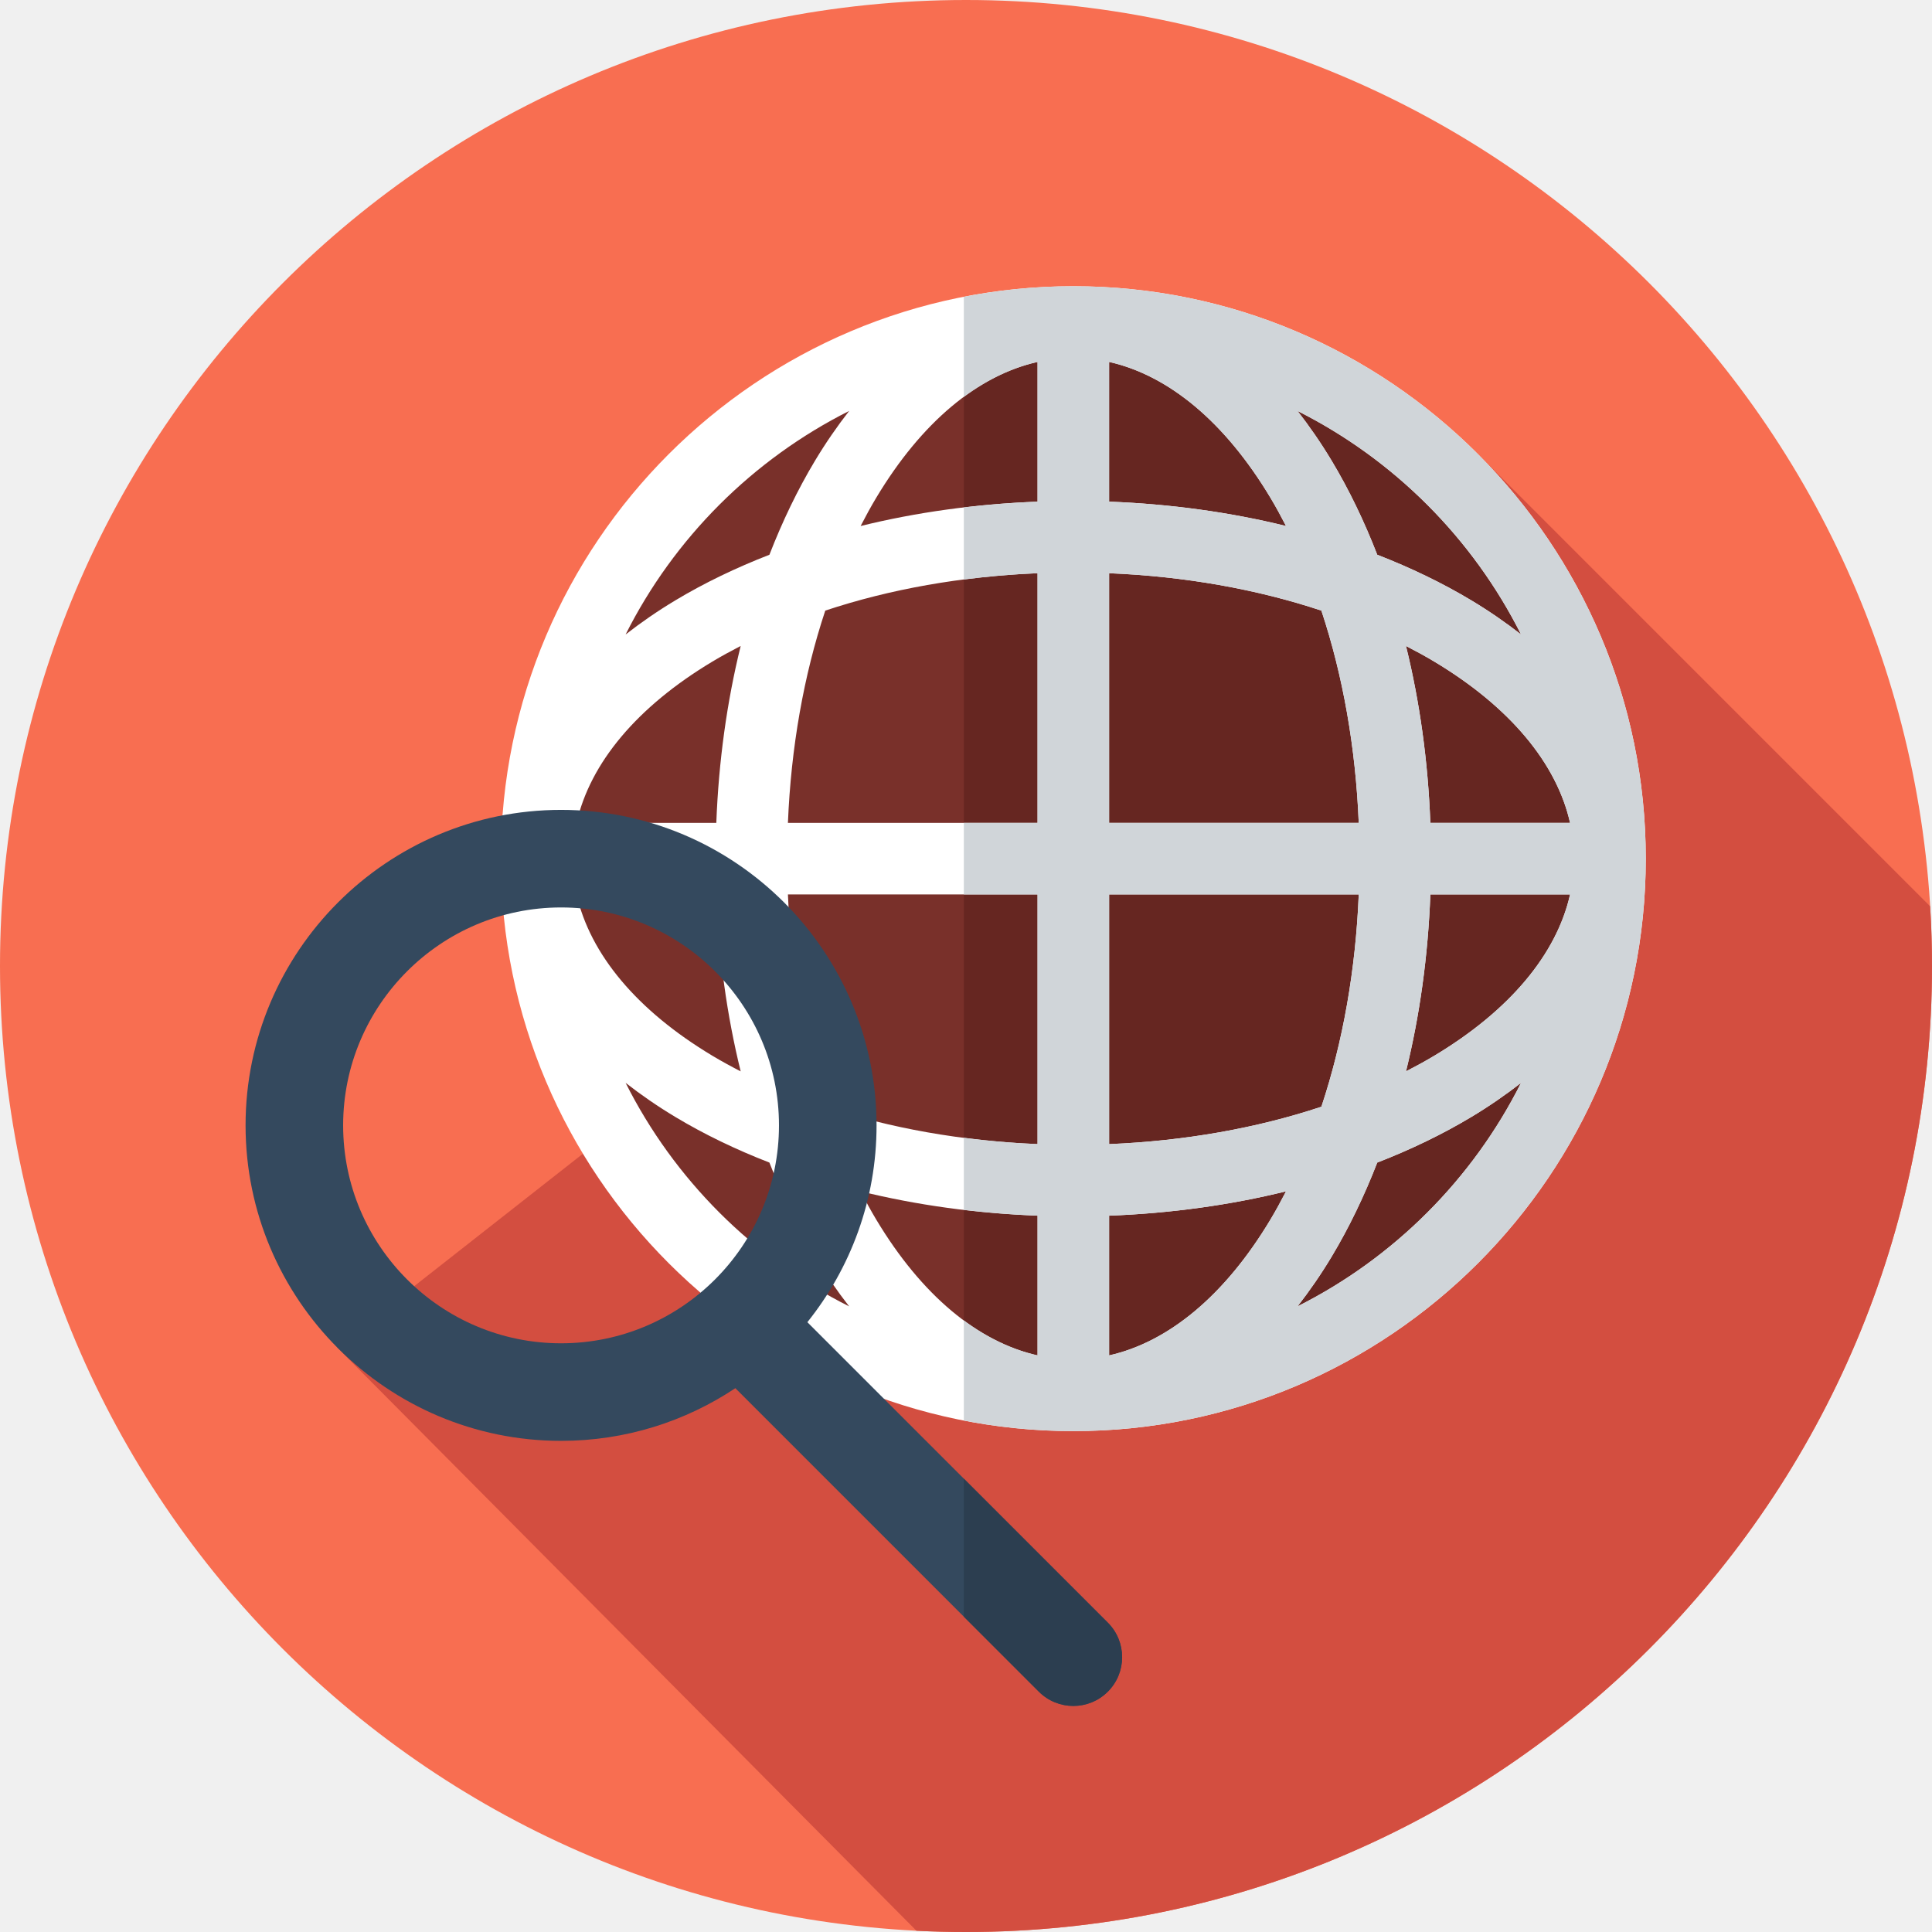
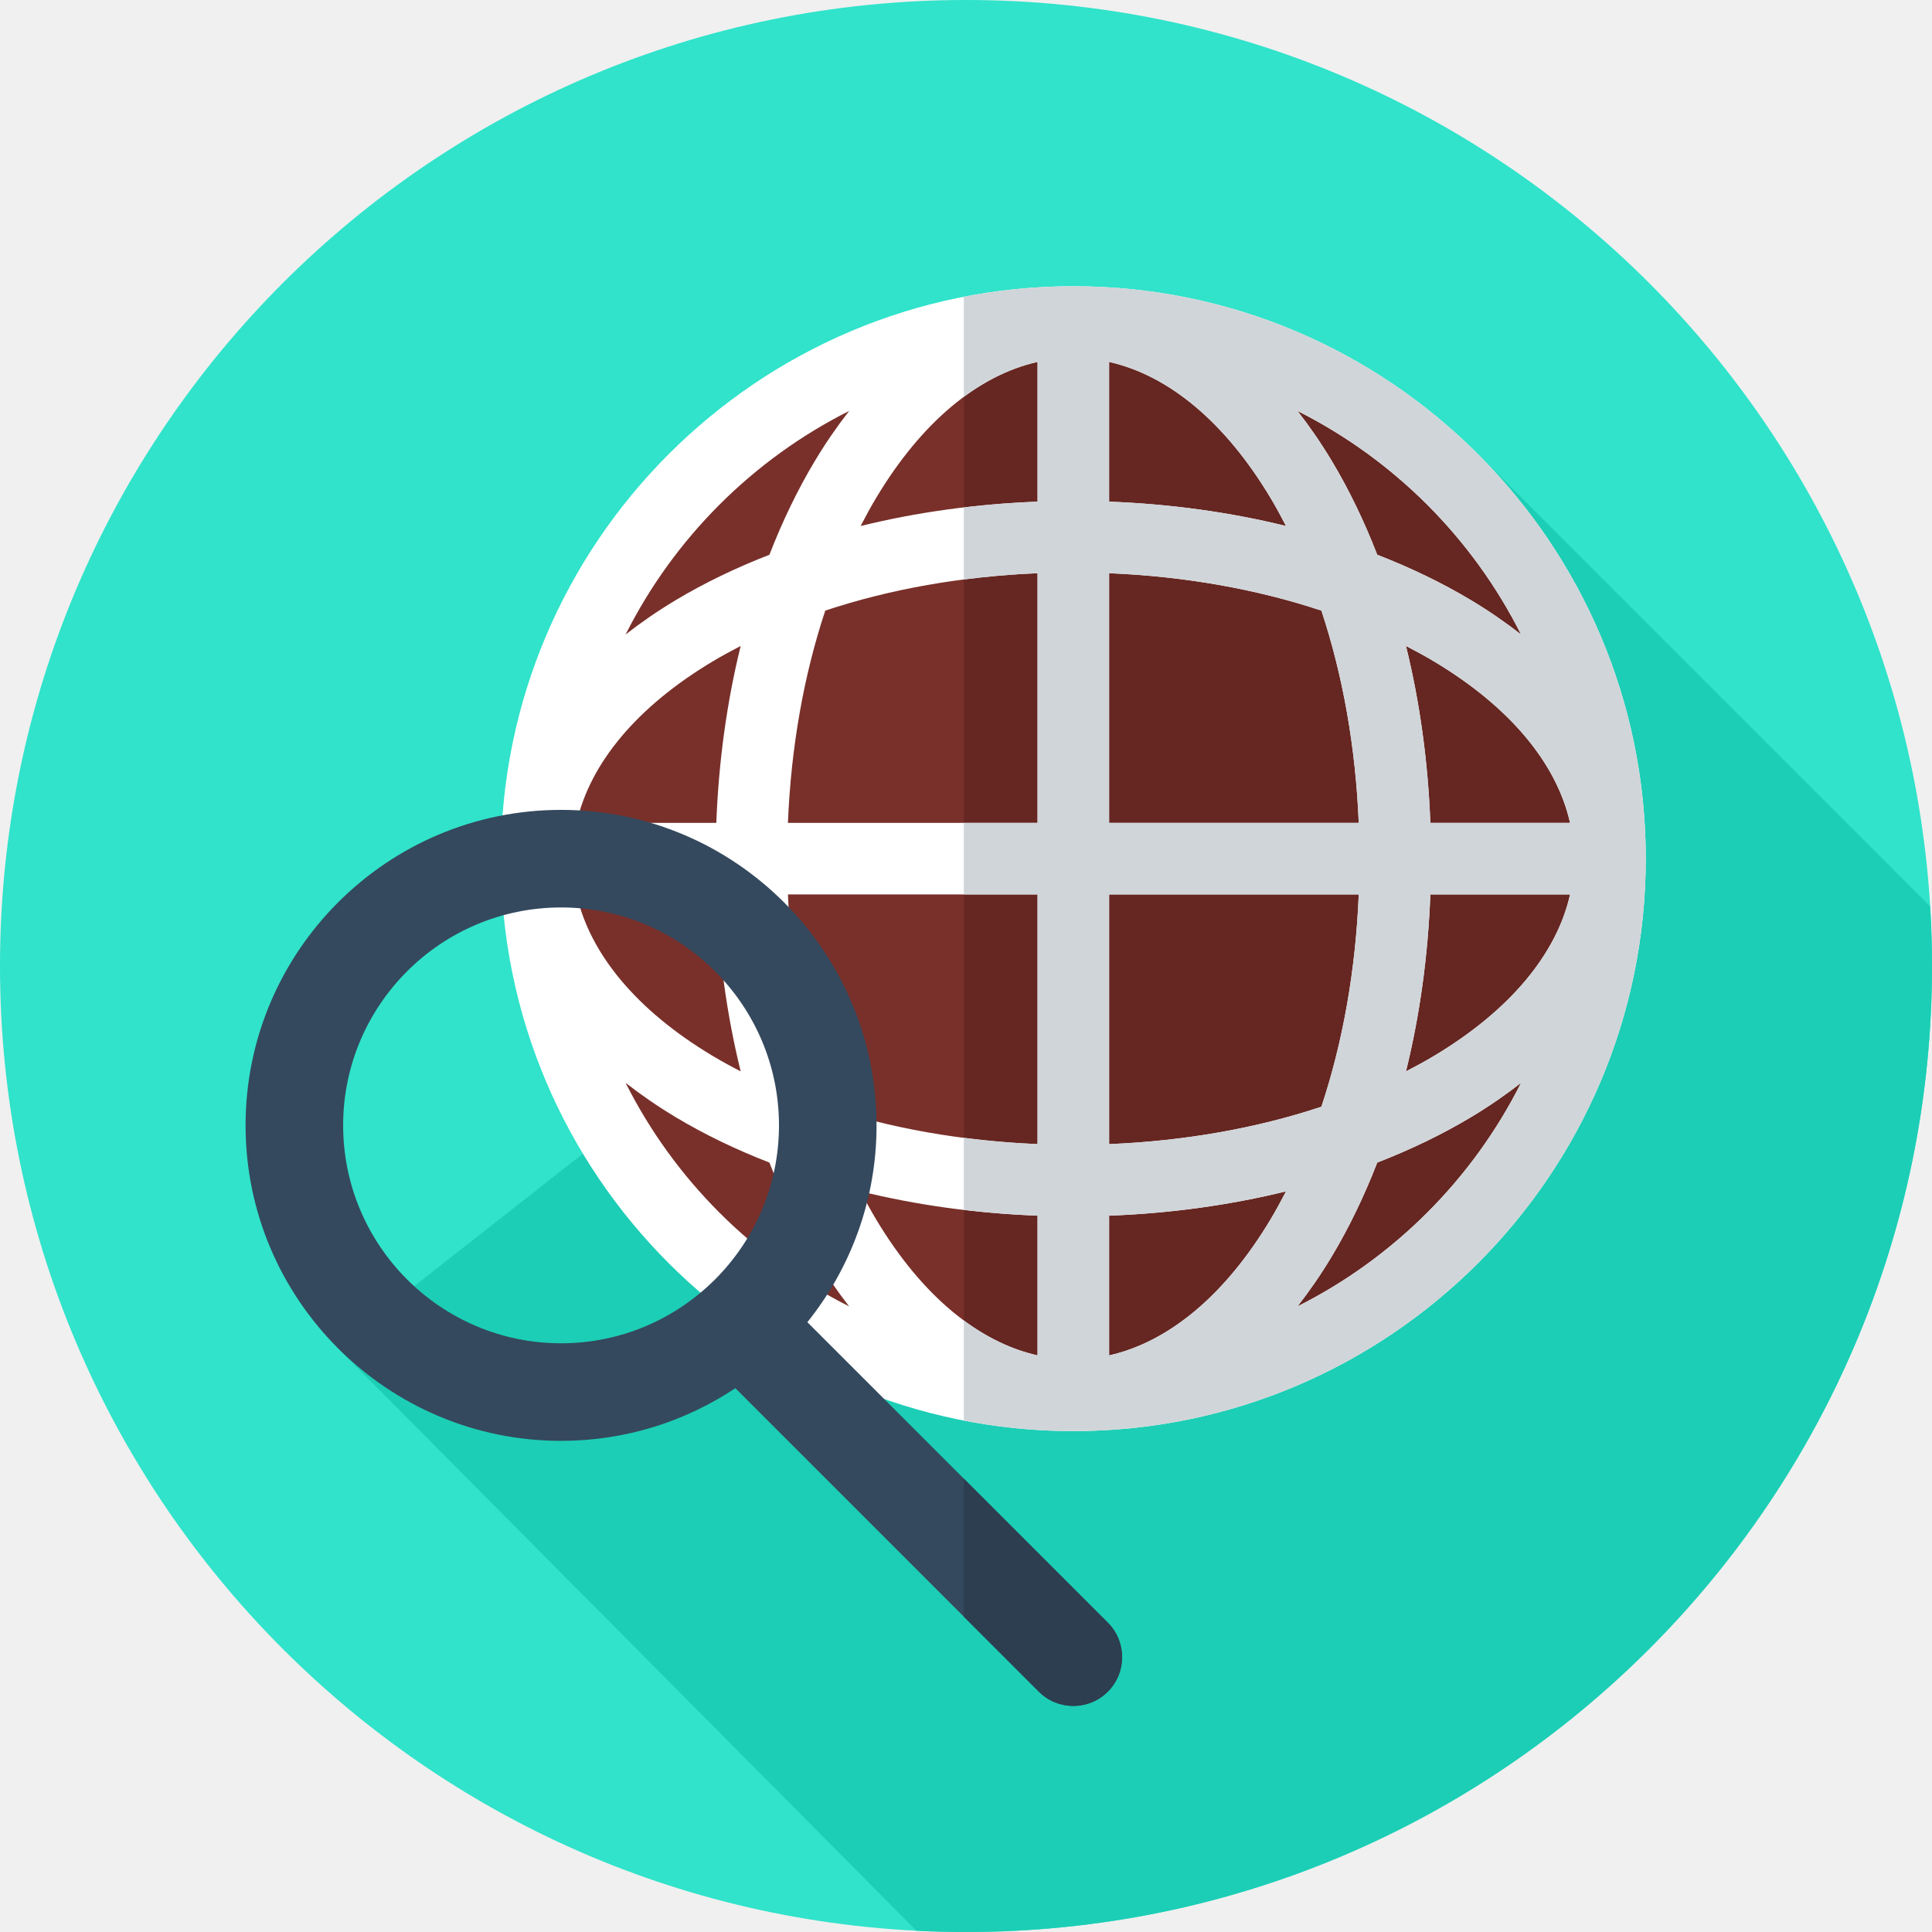
<svg xmlns="http://www.w3.org/2000/svg" version="1.1" id="Layer_1" x="0px" y="0px" viewBox="0 0 297 297" style="enable-background:new 0 0 297 297;" xml:space="preserve">
-   <g>
-     <g>
-       <g>
-         <g>
-           <g>
-             <g>
-               <circle style="fill:#F86E51;" cx="148.5" cy="148.5" r="148.5" />
+   <defs id="defs63" />
+   <g id="g28">
+     <g id="g12" style="fill:#30e3ca;fill-opacity:1">
+       <g id="g10" style="fill:#30e3ca;fill-opacity:1">
+         <g id="g8" style="fill:#30e3ca;fill-opacity:1">
+           <g id="g6" style="fill:#30e3ca;fill-opacity:1">
+             <g id="g4" style="fill:#30e3ca;fill-opacity:1">
+               <circle style="fill:#30e3ca;fill-opacity:1" cx="148.5" cy="148.5" r="148.5" id="circle2" />
            </g>
          </g>
        </g>
      </g>
    </g>
-     <path style="fill:#D34E40;" d="M296.709,139.32l-69.764-69.767L51.762,207.068l89.122,89.74c2.523,0.127,5.062,0.192,7.616,0.192   c82.014,0,148.5-66.486,148.5-148.5C297,145.416,296.895,142.357,296.709,139.32z" />
-     <circle style="fill:#79302A;" cx="165" cy="132" r="82.5" />
-     <path style="fill:#662621;" d="M165,49.5c-5.769,0-11.398,0.597-16.833,1.724v161.553c5.435,1.127,11.064,1.724,16.833,1.724   c45.563,0,82.5-36.937,82.5-82.5S210.563,49.5,165,49.5z" />
-     <path style="fill:#FFFFFF;" d="M165,44c-48.523,0-88,39.477-88,88s39.477,88,88,88s88-39.477,88-88S213.523,44,165,44z    M233.826,97.536c-2.358-1.836-4.898-3.597-7.66-5.254c-4.449-2.67-9.299-5.002-14.446-7.002c-2-5.147-4.332-9.997-7.002-14.446   c-1.657-2.761-3.418-5.302-5.254-7.66C214.284,70.625,226.375,82.717,233.826,97.536z M241.363,126.5h-21.48   c-0.357-9.438-1.625-18.599-3.746-27.198c1.495,0.771,2.962,1.568,4.369,2.413C232.081,108.659,239.293,117.307,241.363,126.5z    M159.5,126.5h-38.375c0.473-11.607,2.437-22.693,5.741-32.634c9.941-3.304,21.028-5.272,32.633-5.747V126.5H159.5z M159.5,137.5   v38.38c-11.606-0.475-22.692-2.443-32.633-5.747c-3.304-9.941-5.268-21.026-5.741-32.634L159.5,137.5L159.5,137.5z M170.5,137.5   h38.375c-0.473,11.607-2.437,22.693-5.741,32.634c-9.941,3.304-21.028,5.272-32.633,5.747V137.5H170.5z M170.5,126.5V88.12   c11.606,0.475,22.692,2.443,32.633,5.747c3.304,9.941,5.268,21.026,5.741,32.634H170.5V126.5z M195.285,76.493   c0.845,1.408,1.641,2.874,2.412,4.369c-8.599-2.121-17.761-3.387-27.198-3.745v-21.48   C179.693,57.707,188.341,64.919,195.285,76.493z M134.715,76.493c6.944-11.574,15.592-18.786,24.785-20.856v21.48   c-9.437,0.358-18.599,1.624-27.198,3.745C133.074,79.367,133.87,77.901,134.715,76.493z M130.536,63.174   c-1.836,2.358-3.597,4.898-5.254,7.66c-2.67,4.449-5.002,9.299-7.002,14.446c-5.148,2-9.997,4.333-14.446,7.002   c-2.761,1.657-5.302,3.418-7.66,5.254C103.625,82.717,115.716,70.625,130.536,63.174z M109.493,101.715   c1.408-0.845,2.874-1.641,4.369-2.413c-2.121,8.599-3.388,17.76-3.746,27.198h-21.48   C90.707,117.307,97.919,108.659,109.493,101.715z M110.117,137.5c0.357,9.438,1.625,18.599,3.746,27.198   c-1.495-0.771-2.962-1.568-4.369-2.413c-11.574-6.944-18.786-15.592-20.857-24.785H110.117z M96.174,166.464   c2.358,1.836,4.898,3.597,7.66,5.254c4.449,2.67,9.299,5.002,14.446,7.002c2,5.147,4.332,9.997,7.002,14.446   c1.657,2.761,3.418,5.302,5.254,7.66C115.716,193.375,103.625,181.283,96.174,166.464z M134.715,187.507   c-0.845-1.408-1.641-2.874-2.412-4.369c8.599,2.121,17.761,3.387,27.198,3.745v21.48   C150.307,206.293,141.659,199.081,134.715,187.507z M195.285,187.507c-6.944,11.574-15.592,18.786-24.785,20.856v-21.48   c9.437-0.358,18.599-1.624,27.198-3.745C196.926,184.633,196.13,186.099,195.285,187.507z M199.464,200.826   c1.836-2.358,3.597-4.898,5.254-7.66c2.67-4.449,5.002-9.299,7.002-14.446c5.148-2,9.997-4.332,14.446-7.002   c2.761-1.657,5.302-3.418,7.66-5.254C226.375,181.283,214.284,193.375,199.464,200.826z M220.507,162.285   c-1.408,0.845-2.874,1.641-4.369,2.413c2.121-8.599,3.388-17.76,3.746-27.198h21.48   C239.293,146.693,232.081,155.341,220.507,162.285z" />
-     <path style="fill:#D0D5D9;" d="M165,44c-5.756,0-11.382,0.562-16.833,1.622V61.01c3.621-2.677,7.427-4.494,11.333-5.374v21.48   c-3.831,0.146-7.612,0.448-11.333,0.889v11.086c3.708-0.479,7.488-0.816,11.333-0.973v38.38h-11.333v11H159.5v38.38   c-3.845-0.157-7.625-0.494-11.333-0.973v11.086c3.721,0.441,7.502,0.744,11.333,0.889v21.48c-3.906-0.88-7.712-2.697-11.333-5.374   v15.388C153.618,219.438,159.244,220,165,220c48.523,0,88-39.477,88-88S213.523,44,165,44z M233.826,97.536   c-2.358-1.836-4.898-3.597-7.66-5.254c-4.449-2.67-9.299-5.002-14.446-7.002c-2-5.147-4.332-9.997-7.002-14.446   c-1.657-2.761-3.418-5.302-5.254-7.66C214.284,70.625,226.375,82.717,233.826,97.536z M241.363,126.5h-21.48   c-0.357-9.438-1.625-18.599-3.746-27.198c1.495,0.771,2.962,1.568,4.369,2.413C232.081,108.659,239.293,117.307,241.363,126.5z    M170.5,55.637c9.193,2.07,17.841,9.282,24.785,20.856c0.845,1.408,1.641,2.874,2.412,4.369   c-8.599-2.121-17.761-3.387-27.198-3.745L170.5,55.637L170.5,55.637z M170.5,88.12c11.606,0.475,22.692,2.443,32.633,5.747   c3.304,9.941,5.268,21.026,5.741,32.634H170.5V88.12z M170.5,137.5h38.375c-0.473,11.607-2.437,22.693-5.741,32.634   c-9.941,3.304-21.028,5.272-32.633,5.747V137.5H170.5z M195.285,187.507c-6.944,11.574-15.592,18.786-24.785,20.856v-21.48   c9.437-0.358,18.599-1.624,27.198-3.745C196.926,184.633,196.13,186.099,195.285,187.507z M199.464,200.826   c1.836-2.358,3.597-4.898,5.254-7.66c2.67-4.449,5.002-9.299,7.002-14.446c5.148-2,9.997-4.332,14.446-7.002   c2.761-1.657,5.302-3.418,7.66-5.254C226.375,181.283,214.284,193.375,199.464,200.826z M220.507,162.285   c-1.408,0.845-2.874,1.641-4.369,2.413c2.121-8.599,3.388-17.76,3.746-27.198h21.48   C239.293,146.693,232.081,155.341,220.507,162.285z" />
-     <path style="fill:#34495E;" d="M170.304,249.446l-46.19-46.189c6.647-8.302,10.636-18.819,10.636-30.257   c0-26.743-21.757-48.5-48.5-48.5s-48.5,21.757-48.5,48.5s21.757,48.5,48.5,48.5c9.899,0,19.111-2.987,26.794-8.099l46.653,46.653   c1.465,1.464,3.385,2.196,5.304,2.196s3.839-0.732,5.304-2.196C173.232,257.124,173.232,252.376,170.304,249.446z M52.75,173   c0-18.472,15.028-33.5,33.5-33.5s33.5,15.028,33.5,33.5s-15.028,33.5-33.5,33.5S52.75,191.472,52.75,173z" />
-     <path style="fill:#2C3E50;" d="M170.304,249.446l-22.137-22.137v21.215l11.529,11.529c1.465,1.464,3.385,2.196,5.304,2.196   s3.839-0.732,5.304-2.196C173.232,257.124,173.232,252.376,170.304,249.446z" />
+     <path style="fill:#1cceb5;fill-opacity:1" d="M296.709,139.32l-69.764-69.767L51.762,207.068l89.122,89.74c2.523,0.127,5.062,0.192,7.616,0.192   c82.014,0,148.5-66.486,148.5-148.5C297,145.416,296.895,142.357,296.709,139.32z" id="path14" />
+     <circle style="fill:#79302A;" cx="165" cy="132" r="82.5" id="circle16" />
+     <path style="fill:#662621;" d="M165,49.5c-5.769,0-11.398,0.597-16.833,1.724v161.553c5.435,1.127,11.064,1.724,16.833,1.724   c45.563,0,82.5-36.937,82.5-82.5S210.563,49.5,165,49.5z" id="path18" />
+     <path style="fill:#FFFFFF;" d="M165,44c-48.523,0-88,39.477-88,88s39.477,88,88,88s88-39.477,88-88S213.523,44,165,44z    M233.826,97.536c-2.358-1.836-4.898-3.597-7.66-5.254c-4.449-2.67-9.299-5.002-14.446-7.002c-2-5.147-4.332-9.997-7.002-14.446   c-1.657-2.761-3.418-5.302-5.254-7.66C214.284,70.625,226.375,82.717,233.826,97.536z M241.363,126.5h-21.48   c-0.357-9.438-1.625-18.599-3.746-27.198c1.495,0.771,2.962,1.568,4.369,2.413C232.081,108.659,239.293,117.307,241.363,126.5z    M159.5,126.5h-38.375c0.473-11.607,2.437-22.693,5.741-32.634c9.941-3.304,21.028-5.272,32.633-5.747V126.5H159.5z M159.5,137.5   v38.38c-11.606-0.475-22.692-2.443-32.633-5.747c-3.304-9.941-5.268-21.026-5.741-32.634L159.5,137.5L159.5,137.5z M170.5,137.5   h38.375c-0.473,11.607-2.437,22.693-5.741,32.634c-9.941,3.304-21.028,5.272-32.633,5.747V137.5H170.5z M170.5,126.5V88.12   c11.606,0.475,22.692,2.443,32.633,5.747c3.304,9.941,5.268,21.026,5.741,32.634H170.5V126.5z M195.285,76.493   c0.845,1.408,1.641,2.874,2.412,4.369c-8.599-2.121-17.761-3.387-27.198-3.745v-21.48   C179.693,57.707,188.341,64.919,195.285,76.493z M134.715,76.493c6.944-11.574,15.592-18.786,24.785-20.856v21.48   c-9.437,0.358-18.599,1.624-27.198,3.745C133.074,79.367,133.87,77.901,134.715,76.493z M130.536,63.174   c-1.836,2.358-3.597,4.898-5.254,7.66c-2.67,4.449-5.002,9.299-7.002,14.446c-5.148,2-9.997,4.333-14.446,7.002   c-2.761,1.657-5.302,3.418-7.66,5.254C103.625,82.717,115.716,70.625,130.536,63.174z M109.493,101.715   c1.408-0.845,2.874-1.641,4.369-2.413c-2.121,8.599-3.388,17.76-3.746,27.198h-21.48   C90.707,117.307,97.919,108.659,109.493,101.715z M110.117,137.5c0.357,9.438,1.625,18.599,3.746,27.198   c-1.495-0.771-2.962-1.568-4.369-2.413c-11.574-6.944-18.786-15.592-20.857-24.785H110.117z M96.174,166.464   c2.358,1.836,4.898,3.597,7.66,5.254c4.449,2.67,9.299,5.002,14.446,7.002c2,5.147,4.332,9.997,7.002,14.446   c1.657,2.761,3.418,5.302,5.254,7.66C115.716,193.375,103.625,181.283,96.174,166.464z M134.715,187.507   c-0.845-1.408-1.641-2.874-2.412-4.369c8.599,2.121,17.761,3.387,27.198,3.745v21.48   C150.307,206.293,141.659,199.081,134.715,187.507z M195.285,187.507c-6.944,11.574-15.592,18.786-24.785,20.856v-21.48   c9.437-0.358,18.599-1.624,27.198-3.745C196.926,184.633,196.13,186.099,195.285,187.507z M199.464,200.826   c1.836-2.358,3.597-4.898,5.254-7.66c2.67-4.449,5.002-9.299,7.002-14.446c5.148-2,9.997-4.332,14.446-7.002   c2.761-1.657,5.302-3.418,7.66-5.254C226.375,181.283,214.284,193.375,199.464,200.826z M220.507,162.285   c-1.408,0.845-2.874,1.641-4.369,2.413c2.121-8.599,3.388-17.76,3.746-27.198h21.48   C239.293,146.693,232.081,155.341,220.507,162.285z" id="path20" />
+     <path style="fill:#D0D5D9;" d="M165,44c-5.756,0-11.382,0.562-16.833,1.622V61.01c3.621-2.677,7.427-4.494,11.333-5.374v21.48   c-3.831,0.146-7.612,0.448-11.333,0.889v11.086c3.708-0.479,7.488-0.816,11.333-0.973v38.38h-11.333v11H159.5v38.38   c-3.845-0.157-7.625-0.494-11.333-0.973v11.086c3.721,0.441,7.502,0.744,11.333,0.889v21.48c-3.906-0.88-7.712-2.697-11.333-5.374   v15.388C153.618,219.438,159.244,220,165,220c48.523,0,88-39.477,88-88S213.523,44,165,44z M233.826,97.536   c-2.358-1.836-4.898-3.597-7.66-5.254c-4.449-2.67-9.299-5.002-14.446-7.002c-2-5.147-4.332-9.997-7.002-14.446   c-1.657-2.761-3.418-5.302-5.254-7.66C214.284,70.625,226.375,82.717,233.826,97.536z M241.363,126.5h-21.48   c-0.357-9.438-1.625-18.599-3.746-27.198c1.495,0.771,2.962,1.568,4.369,2.413C232.081,108.659,239.293,117.307,241.363,126.5z    M170.5,55.637c9.193,2.07,17.841,9.282,24.785,20.856c0.845,1.408,1.641,2.874,2.412,4.369   c-8.599-2.121-17.761-3.387-27.198-3.745L170.5,55.637L170.5,55.637z M170.5,88.12c11.606,0.475,22.692,2.443,32.633,5.747   c3.304,9.941,5.268,21.026,5.741,32.634H170.5V88.12z M170.5,137.5h38.375c-0.473,11.607-2.437,22.693-5.741,32.634   c-9.941,3.304-21.028,5.272-32.633,5.747V137.5H170.5z M195.285,187.507c-6.944,11.574-15.592,18.786-24.785,20.856v-21.48   c9.437-0.358,18.599-1.624,27.198-3.745C196.926,184.633,196.13,186.099,195.285,187.507z M199.464,200.826   c1.836-2.358,3.597-4.898,5.254-7.66c2.67-4.449,5.002-9.299,7.002-14.446c5.148-2,9.997-4.332,14.446-7.002   c2.761-1.657,5.302-3.418,7.66-5.254C226.375,181.283,214.284,193.375,199.464,200.826z M220.507,162.285   c-1.408,0.845-2.874,1.641-4.369,2.413c2.121-8.599,3.388-17.76,3.746-27.198h21.48   C239.293,146.693,232.081,155.341,220.507,162.285z" id="path22" />
+     <path style="fill:#34495E;" d="M170.304,249.446l-46.19-46.189c6.647-8.302,10.636-18.819,10.636-30.257   c0-26.743-21.757-48.5-48.5-48.5s-48.5,21.757-48.5,48.5s21.757,48.5,48.5,48.5c9.899,0,19.111-2.987,26.794-8.099l46.653,46.653   c1.465,1.464,3.385,2.196,5.304,2.196s3.839-0.732,5.304-2.196C173.232,257.124,173.232,252.376,170.304,249.446z M52.75,173   c0-18.472,15.028-33.5,33.5-33.5s33.5,15.028,33.5,33.5s-15.028,33.5-33.5,33.5S52.75,191.472,52.75,173z" id="path24" />
+     <path style="fill:#2C3E50;" d="M170.304,249.446l-22.137-22.137v21.215l11.529,11.529c1.465,1.464,3.385,2.196,5.304,2.196   s3.839-0.732,5.304-2.196C173.232,257.124,173.232,252.376,170.304,249.446z" id="path26" />
  </g>
-   <g>
+   <g id="g30">
</g>
-   <g>
+   <g id="g32">
</g>
-   <g>
+   <g id="g34">
</g>
-   <g>
+   <g id="g36">
</g>
-   <g>
+   <g id="g38">
</g>
-   <g>
+   <g id="g40">
</g>
-   <g>
+   <g id="g42">
</g>
-   <g>
+   <g id="g44">
</g>
-   <g>
+   <g id="g46">
</g>
-   <g>
+   <g id="g48">
</g>
-   <g>
+   <g id="g50">
</g>
-   <g>
+   <g id="g52">
</g>
-   <g>
+   <g id="g54">
</g>
-   <g>
+   <g id="g56">
</g>
-   <g>
+   <g id="g58">
</g>
</svg>
